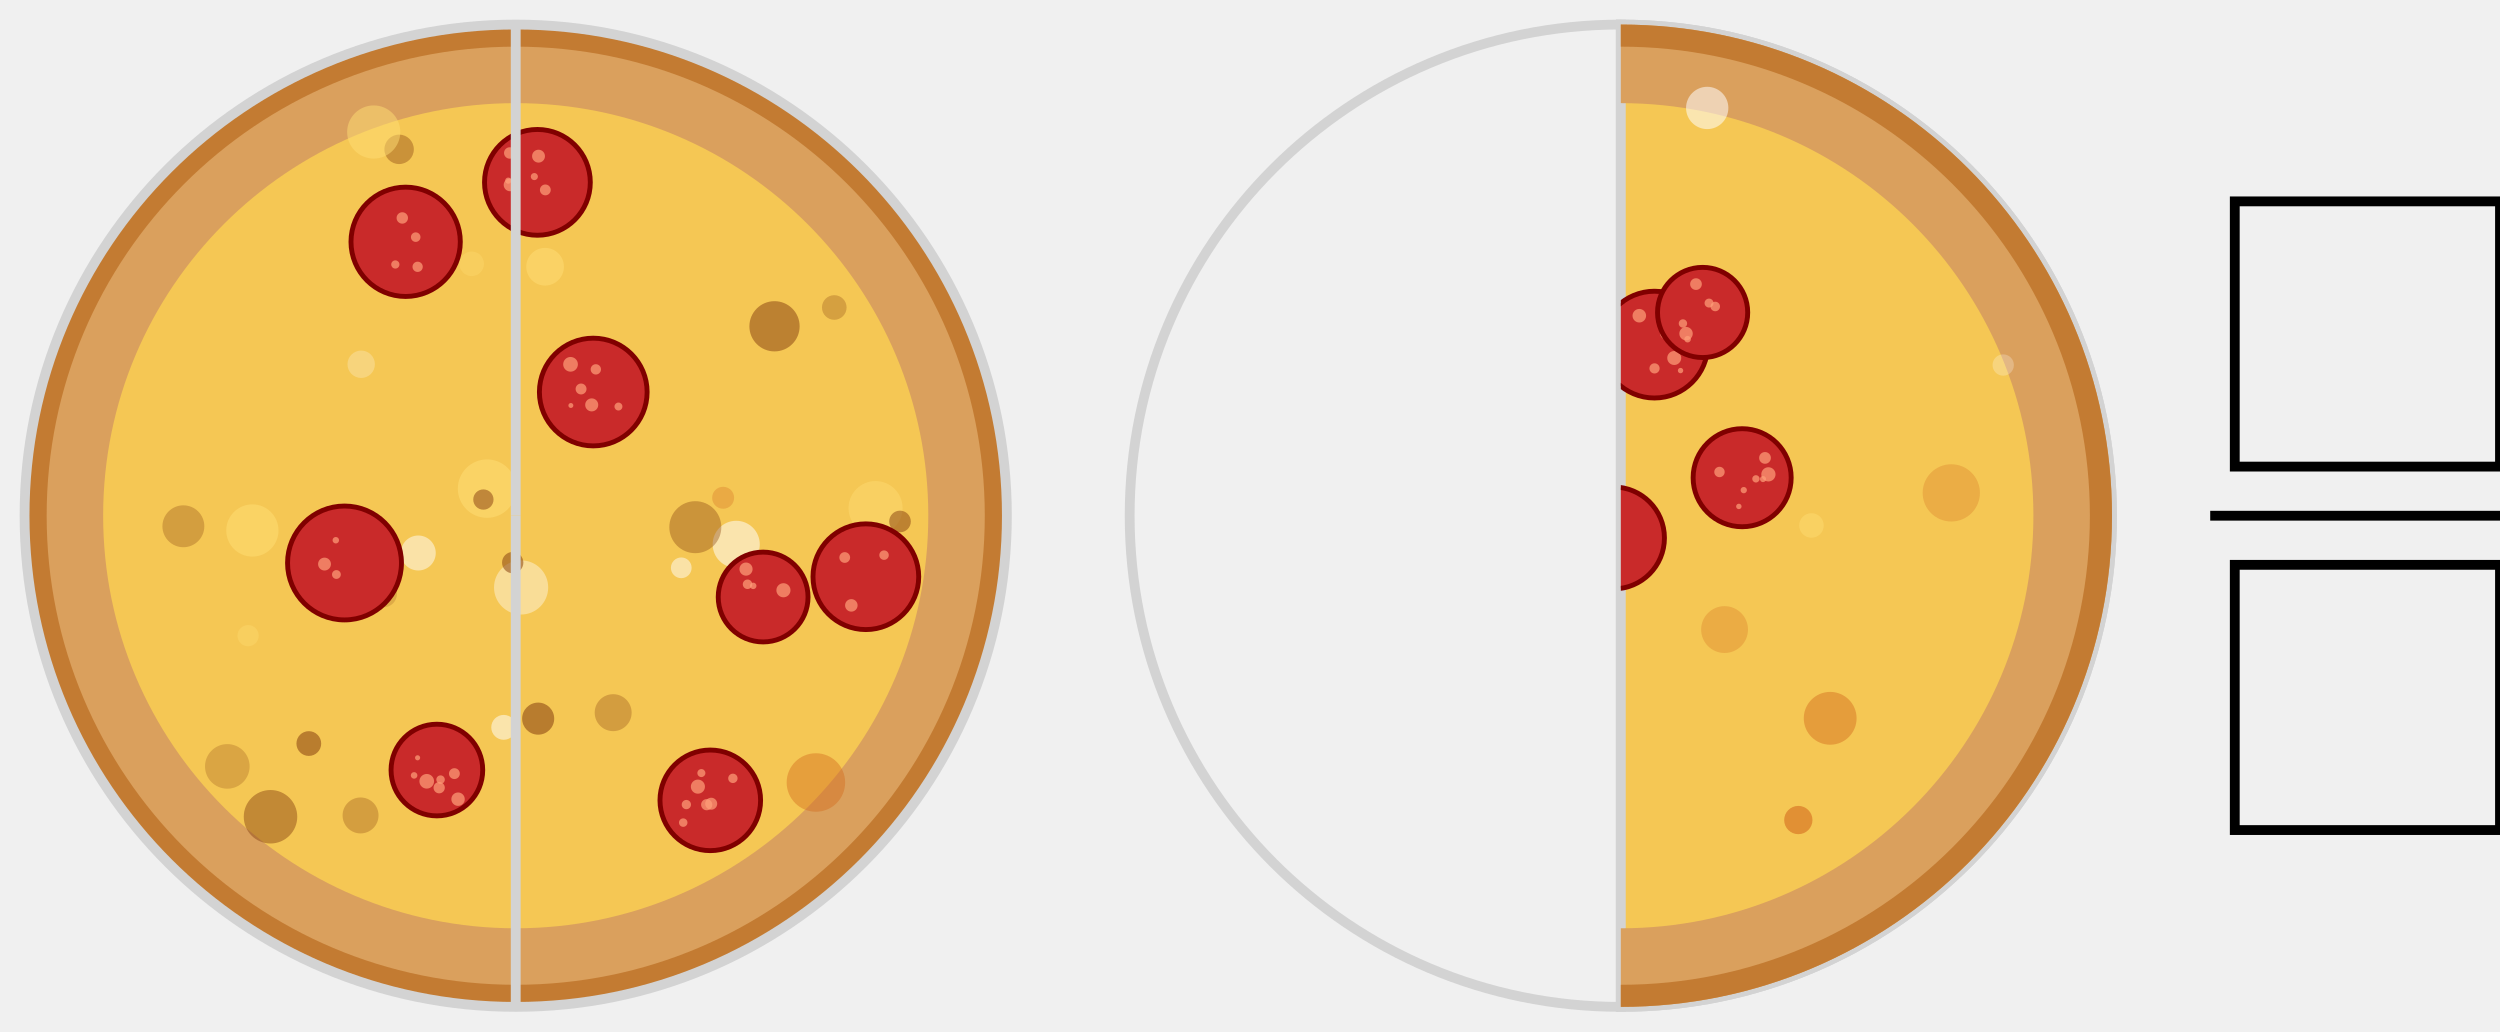
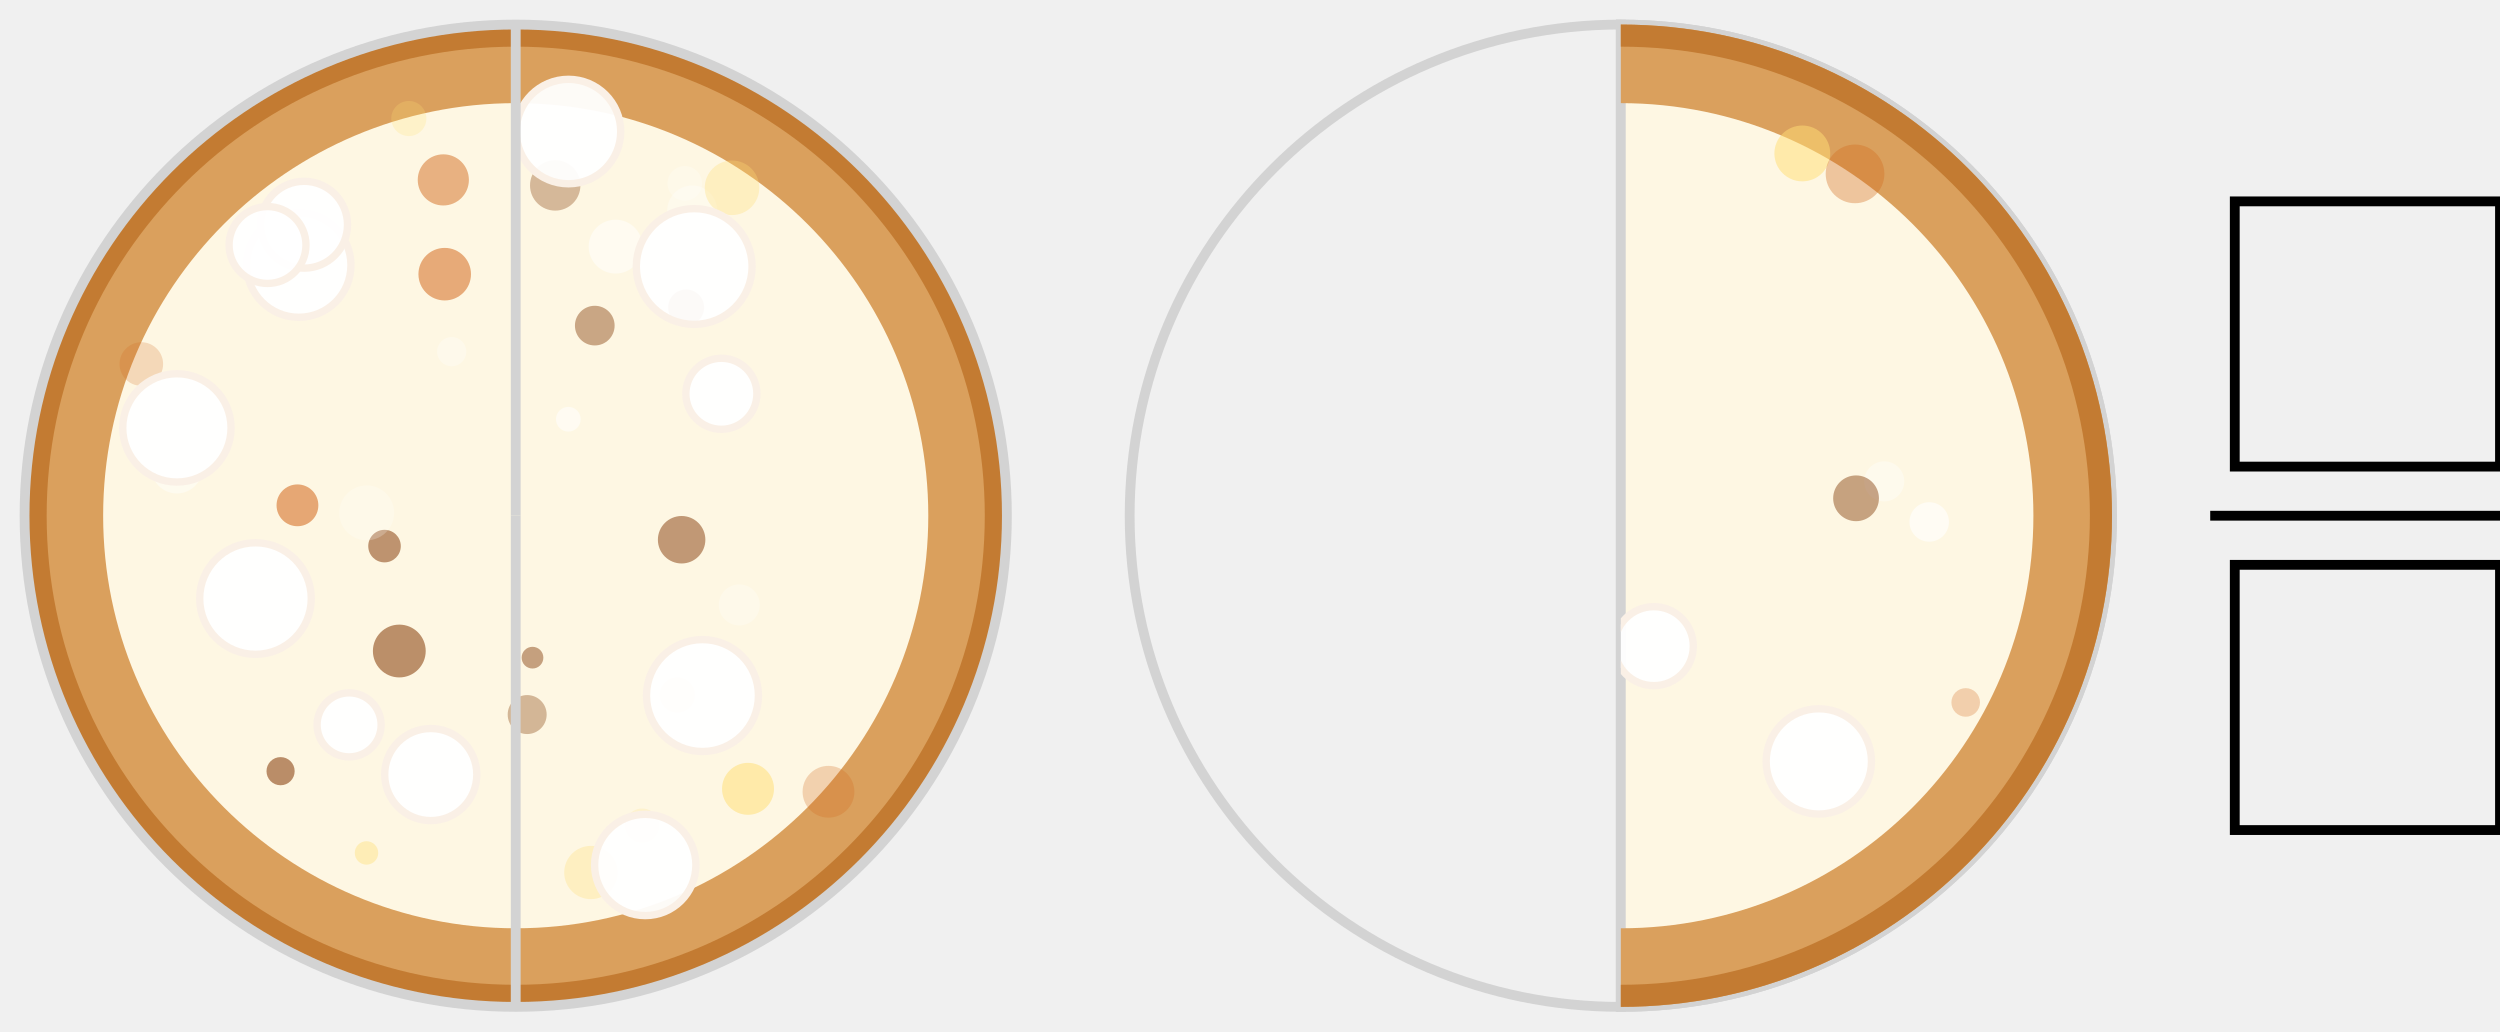
<svg xmlns="http://www.w3.org/2000/svg" xmlns:xlink="http://www.w3.org/1999/xlink" width="509.0" height="210.0">
  <svg x="0.0" y="0.0" width="210.0" height="210.0" viewBox="0 0 210 210">
    <defs>
-       <clipPath id="clip-4523931680-4509363408">
+       <clipPath id="clip-4515428384-4502092624">
        <circle cx="105.0" cy="105.0" r="100" fill="none" />
      </clipPath>
    </defs>
    <g>
-       <circle cx="105.0" cy="105.0" r="100" fill="#F5C754" />
-       <use xlink:href="#clip-4523931680-4509363408" />
-       <g clip-path="url(#clip-4523931680-4509363408)">
+       <circle cx="105.0" cy="105.0" r="100" fill="#FEF7E3" />
+       <use xlink:href="#clip-4515428384-4502092624" />
+       <g clip-path="url(#clip-4515428384-4502092624)">
        <circle cx="105.0" cy="105.0" r="92" stroke="#DAA05D" stroke-width="16" fill="none" />
        <circle cx="105.0" cy="105.0" r="98" stroke="#C37B32" stroke-width="5" fill="none" />
-         <circle cx="81.259" cy="30.407" r="2.997" fill="#8B4513" fill-opacity="0.409" />
-         <circle cx="138.706" cy="115.607" r="2.109" fill="#FFFFFF" fill-opacity="0.484" />
-         <circle cx="149.895" cy="110.828" r="4.796" fill="#FFFFFF" fill-opacity="0.516" />
-         <circle cx="110.981" cy="54.305" r="3.832" fill="#FFDE75" fill-opacity="0.524" />
-         <circle cx="50.514" cy="129.424" r="2.163" fill="#FFDE75" fill-opacity="0.348" />
-         <circle cx="55.074" cy="166.291" r="5.445" fill="#8B4513" fill-opacity="0.478" />
-         <circle cx="85.157" cy="112.59" r="3.56" fill="#FFFFFF" fill-opacity="0.487" />
-         <circle cx="102.555" cy="148.087" r="2.533" fill="#FFFFFF" fill-opacity="0.51" />
-         <circle cx="169.858" cy="62.604" r="2.507" fill="#8B4513" fill-opacity="0.3" />
-         <circle cx="96.038" cy="53.714" r="2.494" fill="#FFDE75" fill-opacity="0.332" />
-         <circle cx="106.097" cy="119.603" r="5.514" fill="#FFFFFF" fill-opacity="0.393" />
-         <circle cx="99.162" cy="99.484" r="5.946" fill="#FFDE75" fill-opacity="0.521" />
-         <circle cx="157.691" cy="66.433" r="5.115" fill="#8B4513" fill-opacity="0.539" />
-         <circle cx="178.264" cy="103.442" r="5.497" fill="#FFDE75" fill-opacity="0.418" />
-         <circle cx="124.841" cy="145.098" r="3.762" fill="#8B4513" fill-opacity="0.324" />
-         <circle cx="62.874" cy="151.387" r="2.521" fill="#8B4513" fill-opacity="0.568" />
-         <circle cx="51.384" cy="108.005" r="5.318" fill="#FFDE75" fill-opacity="0.508" />
-         <circle cx="141.568" cy="107.334" r="5.295" fill="#8B4513" fill-opacity="0.391" />
-         <circle cx="73.409" cy="166.025" r="3.66" fill="#8B4513" fill-opacity="0.31" />
-         <circle cx="73.539" cy="74.164" r="2.788" fill="#FFFFFF" fill-opacity="0.237" />
-         <circle cx="46.281" cy="156.038" r="4.54" fill="#8B4513" fill-opacity="0.254" />
-         <circle cx="166.118" cy="159.316" r="5.955" fill="#D2691E" fill-opacity="0.428" />
-         <circle cx="78.086" cy="120.913" r="2.736" fill="#8B4513" fill-opacity="0.212" />
-         <circle cx="37.335" cy="107.149" r="4.266" fill="#8B4513" fill-opacity="0.32" />
-         <circle cx="109.571" cy="146.314" r="3.265" fill="#8B4513" fill-opacity="0.571" />
-         <circle cx="98.418" cy="101.707" r="2.065" fill="#8B4513" fill-opacity="0.531" />
-         <circle cx="104.387" cy="114.548" r="2.172" fill="#8B4513" fill-opacity="0.547" />
-         <circle cx="183.243" cy="106.172" r="2.203" fill="#8B4513" fill-opacity="0.524" />
-         <circle cx="76.089" cy="26.877" r="5.411" fill="#FFDE75" fill-opacity="0.491" />
-         <circle cx="147.23" cy="101.346" r="2.237" fill="#D2691E" fill-opacity="0.303" />
-         <circle cx="109.417" cy="37.128" r="10.768" fill="#C92A2A" stroke="#800000" stroke-width="1" />
-         <circle cx="108.792" cy="35.951" r="0.727" fill="#FFA07A" fill-opacity="0.7" />
-         <circle cx="109.642" cy="31.796" r="1.313" fill="#FFA07A" fill-opacity="0.7" />
-         <circle cx="103.842" cy="37.643" r="1.293" fill="#FFA07A" fill-opacity="0.7" />
-         <circle cx="103.784" cy="31.145" r="1.166" fill="#FFA07A" fill-opacity="0.7" />
-         <circle cx="111.029" cy="38.666" r="1.104" fill="#FFA07A" fill-opacity="0.7" />
-         <circle cx="103.481" cy="36.779" r="0.633" fill="#FFA07A" fill-opacity="0.7" />
-         <circle cx="120.789" cy="79.818" r="10.965" fill="#C92A2A" stroke="#800000" stroke-width="1" />
-         <circle cx="116.162" cy="74.175" r="1.498" fill="#FFA07A" fill-opacity="0.7" />
-         <circle cx="121.311" cy="75.203" r="1.054" fill="#FFA07A" fill-opacity="0.7" />
-         <circle cx="116.229" cy="82.558" r="0.506" fill="#FFA07A" fill-opacity="0.7" />
-         <circle cx="120.472" cy="82.435" r="1.329" fill="#FFA07A" fill-opacity="0.7" />
-         <circle cx="118.306" cy="79.198" r="1.112" fill="#FFA07A" fill-opacity="0.7" />
-         <circle cx="125.915" cy="82.77" r="0.809" fill="#FFA07A" fill-opacity="0.7" />
-         <circle cx="176.287" cy="117.421" r="10.762" fill="#C92A2A" stroke="#800000" stroke-width="1" />
-         <circle cx="179.993" cy="113.027" r="0.964" fill="#FFA07A" fill-opacity="0.7" />
-         <circle cx="171.988" cy="113.509" r="1.095" fill="#FFA07A" fill-opacity="0.7" />
-         <circle cx="173.332" cy="123.254" r="1.275" fill="#FFA07A" fill-opacity="0.7" />
-         <circle cx="88.949" cy="156.782" r="9.331" fill="#C92A2A" stroke="#800000" stroke-width="1" />
-         <circle cx="92.515" cy="157.509" r="1.107" fill="#FFA07A" fill-opacity="0.7" />
-         <circle cx="89.416" cy="160.376" r="1.15" fill="#FFA07A" fill-opacity="0.7" />
-         <circle cx="93.261" cy="162.711" r="1.365" fill="#FFA07A" fill-opacity="0.7" />
-         <circle cx="86.884" cy="159.07" r="1.492" fill="#FFA07A" fill-opacity="0.7" />
-         <circle cx="85.021" cy="154.288" r="0.523" fill="#FFA07A" fill-opacity="0.7" />
-         <circle cx="84.312" cy="157.872" r="0.671" fill="#FFA07A" fill-opacity="0.7" />
-         <circle cx="89.699" cy="158.729" r="0.864" fill="#FFA07A" fill-opacity="0.7" />
-         <circle cx="82.589" cy="49.232" r="11.128" fill="#C92A2A" stroke="#800000" stroke-width="1" />
-         <circle cx="85.031" cy="54.323" r="1.046" fill="#FFA07A" fill-opacity="0.7" />
-         <circle cx="81.906" cy="44.375" r="1.163" fill="#FFA07A" fill-opacity="0.7" />
-         <circle cx="80.49" cy="53.847" r="0.839" fill="#FFA07A" fill-opacity="0.7" />
-         <circle cx="84.64" cy="48.28" r="0.974" fill="#FFA07A" fill-opacity="0.7" />
-         <circle cx="144.614" cy="162.949" r="10.241" fill="#C92A2A" stroke="#800000" stroke-width="1" />
-         <circle cx="142.093" cy="160.16" r="1.437" fill="#FFA07A" fill-opacity="0.7" />
-         <circle cx="144.801" cy="163.639" r="1.222" fill="#FFA07A" fill-opacity="0.7" />
-         <circle cx="139.104" cy="167.482" r="0.864" fill="#FFA07A" fill-opacity="0.7" />
-         <circle cx="142.801" cy="157.397" r="0.818" fill="#FFA07A" fill-opacity="0.7" />
-         <circle cx="149.216" cy="158.473" r="0.955" fill="#FFA07A" fill-opacity="0.7" />
-         <circle cx="143.881" cy="163.836" r="1.139" fill="#FFA07A" fill-opacity="0.7" />
-         <circle cx="139.742" cy="163.812" r="0.946" fill="#FFA07A" fill-opacity="0.7" />
-         <circle cx="70.141" cy="114.622" r="11.593" fill="#C92A2A" stroke="#800000" stroke-width="1" />
-         <circle cx="68.371" cy="109.992" r="0.661" fill="#FFA07A" fill-opacity="0.7" />
-         <circle cx="66.073" cy="114.846" r="1.313" fill="#FFA07A" fill-opacity="0.7" />
-         <circle cx="68.494" cy="116.969" r="0.898" fill="#FFA07A" fill-opacity="0.7" />
-         <circle cx="155.375" cy="121.554" r="9.142" fill="#C92A2A" stroke="#800000" stroke-width="1" />
-         <circle cx="159.508" cy="120.176" r="1.438" fill="#FFA07A" fill-opacity="0.7" />
-         <circle cx="153.355" cy="119.285" r="0.661" fill="#FFA07A" fill-opacity="0.7" />
-         <circle cx="152.199" cy="118.959" r="0.968" fill="#FFA07A" fill-opacity="0.7" />
-         <circle cx="151.889" cy="115.868" r="1.339" fill="#FFA07A" fill-opacity="0.7" />
+         <circle cx="137.9" cy="141.506" r="3.564" fill="#FFDE75" fill-opacity="0.297" />
+         <circle cx="60.56" cy="102.884" r="4.256" fill="#D2691E" fill-opacity="0.561" />
+         <circle cx="140.944" cy="42.879" r="5.1" fill="#FFFFFF" fill-opacity="0.315" />
+         <circle cx="90.544" cy="55.822" r="5.351" fill="#D2691E" fill-opacity="0.542" />
+         <circle cx="150.518" cy="123.162" r="4.175" fill="#FFFFFF" fill-opacity="0.253" />
+         <circle cx="115.712" cy="85.357" r="2.52" fill="#FFFFFF" fill-opacity="0.522" />
+         <circle cx="81.299" cy="132.548" r="5.376" fill="#8B4513" fill-opacity="0.584" />
+         <circle cx="113.041" cy="37.753" r="5.129" fill="#8B4513" fill-opacity="0.352" />
+         <circle cx="121.097" cy="66.295" r="4.039" fill="#8B4513" fill-opacity="0.455" />
+         <circle cx="149.04" cy="38.235" r="5.554" fill="#FFDE75" fill-opacity="0.318" />
+         <circle cx="90.259" cy="36.629" r="5.208" fill="#D2691E" fill-opacity="0.496" />
+         <circle cx="139.423" cy="37.331" r="3.516" fill="#FFFFFF" fill-opacity="0.228" />
+         <circle cx="138.779" cy="109.891" r="4.834" fill="#8B4513" fill-opacity="0.53" />
+         <circle cx="146.401" cy="139.531" r="2.11" fill="#FFFFFF" fill-opacity="0.481" />
+         <circle cx="108.417" cy="133.902" r="2.211" fill="#8B4513" fill-opacity="0.486" />
+         <circle cx="168.68" cy="161.202" r="5.274" fill="#D2691E" fill-opacity="0.265" />
+         <circle cx="107.332" cy="145.485" r="3.968" fill="#8B4513" fill-opacity="0.364" />
+         <circle cx="91.963" cy="71.595" r="2.972" fill="#FFFFFF" fill-opacity="0.291" />
+         <circle cx="74.62" cy="173.658" r="2.39" fill="#FFDE75" fill-opacity="0.409" />
+         <circle cx="125.335" cy="50.212" r="5.483" fill="#FFFFFF" fill-opacity="0.5" />
+         <circle cx="78.289" cy="111.186" r="3.315" fill="#8B4513" fill-opacity="0.557" />
+         <circle cx="139.696" cy="62.601" r="3.656" fill="#8B4513" fill-opacity="0.544" />
+         <circle cx="28.772" cy="74.114" r="4.439" fill="#D2691E" fill-opacity="0.218" />
+         <circle cx="120.293" cy="177.646" r="5.424" fill="#FFDE75" fill-opacity="0.301" />
+         <circle cx="152.298" cy="160.605" r="5.289" fill="#FFDE75" fill-opacity="0.531" />
+         <circle cx="57.126" cy="157.012" r="2.867" fill="#8B4513" fill-opacity="0.591" />
+         <circle cx="83.239" cy="24.132" r="3.575" fill="#FFDE75" fill-opacity="0.229" />
+         <circle cx="130.734" cy="168.074" r="3.457" fill="#FFDE75" fill-opacity="0.205" />
+         <circle cx="36.02" cy="95.252" r="5.217" fill="#FFFFFF" fill-opacity="0.441" />
+         <circle cx="74.661" cy="104.418" r="5.586" fill="#FFFFFF" fill-opacity="0.22" />
+         <circle cx="115.742" cy="26.783" r="10.635" fill="#FFFFFF" fill-opacity="0.95" stroke="#FAF0E6" stroke-width="1.5" />
+         <circle cx="71.078" cy="147.585" r="6.519" fill="#FFFFFF" fill-opacity="0.95" stroke="#FAF0E6" stroke-width="1.5" />
+         <circle cx="52.015" cy="121.865" r="11.357" fill="#FFFFFF" fill-opacity="0.95" stroke="#FAF0E6" stroke-width="1.5" />
+         <circle cx="60.838" cy="53.982" r="10.617" fill="#FFFFFF" fill-opacity="0.95" stroke="#FAF0E6" stroke-width="1.5" />
+         <circle cx="131.372" cy="176.107" r="10.31" fill="#FFFFFF" fill-opacity="0.95" stroke="#FAF0E6" stroke-width="1.5" />
+         <circle cx="87.701" cy="157.7" r="9.376" fill="#FFFFFF" fill-opacity="0.95" stroke="#FAF0E6" stroke-width="1.5" />
+         <circle cx="143.021" cy="141.614" r="11.395" fill="#FFFFFF" fill-opacity="0.95" stroke="#FAF0E6" stroke-width="1.5" />
+         <circle cx="141.338" cy="54.26" r="11.783" fill="#FFFFFF" fill-opacity="0.95" stroke="#FAF0E6" stroke-width="1.5" />
+         <circle cx="146.87" cy="80.175" r="7.231" fill="#FFFFFF" fill-opacity="0.95" stroke="#FAF0E6" stroke-width="1.5" />
+         <circle cx="61.908" cy="45.755" r="8.843" fill="#FFFFFF" fill-opacity="0.95" stroke="#FAF0E6" stroke-width="1.5" />
+         <circle cx="36.017" cy="87.118" r="11.025" fill="#FFFFFF" fill-opacity="0.95" stroke="#FAF0E6" stroke-width="1.5" />
+         <circle cx="54.468" cy="49.884" r="7.828" fill="#FFFFFF" fill-opacity="0.95" stroke="#FAF0E6" stroke-width="1.5" />
      </g>
      <path d="M105.0,105.0 L105.0,5.0" stroke="lightgray" stroke-width="2" />
      <path d="M105.0,105.0 L105.0,205.0" stroke="lightgray" stroke-width="2" />
      <circle cx="105.0" cy="105.0" r="100" fill="none" stroke="lightgray" stroke-width="2" />
    </g>
  </svg>
  <svg x="225.0" y="0.0" width="284.0" height="210.0" viewBox="0 0 284.0 210">
    <defs>
-       <clipPath id="clip-4521353744-4469753424">
+       <clipPath id="clip-4512866832-4461435600">
        <path d="M105.0,105.0 L105.0,5.0 A100,100,0,0,1,105.0,205.0 Z" fill="none" />
      </clipPath>
    </defs>
    <g>
      <path d="M105.0,105.0 L105.0,5.0 A100,100,0,0,1,105.0,205.0 Z" fill="none" stroke="lightgray" stroke-width="2" />
      <path d="M105.0,105.0 L105.0,205.0 A100,100,0,0,1,105,5.0 Z" fill="none" stroke="lightgray" stroke-width="2" />
-       <path d="M105.0,105.0 L105.0,5.0 A100,100,0,0,1,105.0,205.0 Z" fill="#F5C754" stroke="lightgray" stroke-width="2" />
-       <use xlink:href="#clip-4521353744-4469753424" />
-       <g clip-path="url(#clip-4521353744-4469753424)">
+       <path d="M105.0,105.0 L105.0,5.0 A100,100,0,0,1,105.0,205.0 Z" fill="#FEF7E3" stroke="lightgray" stroke-width="2" />
+       <use xlink:href="#clip-4512866832-4461435600" />
+       <g clip-path="url(#clip-4512866832-4461435600)">
        <circle cx="105.0" cy="105.0" r="92" stroke="#DAA05D" stroke-width="16" fill="none" />
        <circle cx="105.0" cy="105.0" r="98" stroke="#C37B32" stroke-width="5" fill="none" />
-         <circle cx="78.193" cy="44.159" r="5.362" fill="#8B4513" fill-opacity="0.329" />
-         <circle cx="126.122" cy="128.18" r="4.769" fill="#D2691E" fill-opacity="0.286" />
-         <circle cx="83.825" cy="141.419" r="3.236" fill="#8B4513" fill-opacity="0.473" />
-         <circle cx="143.814" cy="106.984" r="2.495" fill="#FFDE75" fill-opacity="0.446" />
-         <circle cx="34.152" cy="99.843" r="3.875" fill="#FFDE75" fill-opacity="0.353" />
-         <circle cx="35.027" cy="102.947" r="3.648" fill="#FFDE75" fill-opacity="0.295" />
-         <circle cx="141.138" cy="166.96" r="2.88" fill="#D2691E" fill-opacity="0.584" />
-         <circle cx="92.024" cy="177.865" r="5.467" fill="#8B4513" fill-opacity="0.23" />
-         <circle cx="74.262" cy="73.64" r="2.355" fill="#D2691E" fill-opacity="0.247" />
-         <circle cx="182.855" cy="74.321" r="2.171" fill="#FFFFFF" fill-opacity="0.239" />
-         <circle cx="95.654" cy="95.819" r="3.476" fill="#FFDE75" fill-opacity="0.407" />
-         <circle cx="122.587" cy="21.978" r="4.307" fill="#FFFFFF" fill-opacity="0.528" />
-         <circle cx="147.625" cy="146.247" r="5.379" fill="#D2691E" fill-opacity="0.447" />
-         <circle cx="81.415" cy="140.63" r="2.758" fill="#8B4513" fill-opacity="0.317" />
-         <circle cx="172.282" cy="100.351" r="5.828" fill="#D2691E" fill-opacity="0.278" />
-         <circle cx="111.842" cy="70.163" r="10.869" fill="#C92A2A" stroke="#800000" stroke-width="1" />
-         <circle cx="117.159" cy="75.449" r="0.548" fill="#FFA07A" fill-opacity="0.7" />
-         <circle cx="111.863" cy="75.005" r="1.038" fill="#FFA07A" fill-opacity="0.7" />
-         <circle cx="108.763" cy="64.28" r="1.381" fill="#FFA07A" fill-opacity="0.7" />
-         <circle cx="114.403" cy="67.769" r="1.439" fill="#FFA07A" fill-opacity="0.7" />
-         <circle cx="115.874" cy="72.887" r="1.424" fill="#FFA07A" fill-opacity="0.7" />
-         <circle cx="103.505" cy="109.526" r="10.374" fill="#C92A2A" stroke="#800000" stroke-width="1" />
-         <circle cx="99.817" cy="105.009" r="1.335" fill="#FFA07A" fill-opacity="0.7" />
-         <circle cx="97.801" cy="107.151" r="1.064" fill="#FFA07A" fill-opacity="0.7" />
-         <circle cx="100.779" cy="109.966" r="1.007" fill="#FFA07A" fill-opacity="0.7" />
-         <circle cx="103.045" cy="107.106" r="0.661" fill="#FFA07A" fill-opacity="0.7" />
-         <circle cx="129.701" cy="97.263" r="9.98" fill="#C92A2A" stroke="#800000" stroke-width="1" />
-         <circle cx="134.356" cy="93.23" r="1.197" fill="#FFA07A" fill-opacity="0.7" />
-         <circle cx="133.95" cy="97.541" r="0.622" fill="#FFA07A" fill-opacity="0.7" />
-         <circle cx="132.506" cy="97.491" r="0.75" fill="#FFA07A" fill-opacity="0.7" />
-         <circle cx="130.027" cy="99.79" r="0.645" fill="#FFA07A" fill-opacity="0.7" />
-         <circle cx="129.028" cy="103.11" r="0.555" fill="#FFA07A" fill-opacity="0.7" />
-         <circle cx="125.086" cy="96.096" r="1.06" fill="#FFA07A" fill-opacity="0.7" />
-         <circle cx="135.049" cy="96.578" r="1.45" fill="#FFA07A" fill-opacity="0.7" />
-         <circle cx="121.653" cy="63.616" r="9.18" fill="#C92A2A" stroke="#800000" stroke-width="1" />
-         <circle cx="122.961" cy="61.706" r="0.913" fill="#FFA07A" fill-opacity="0.7" />
-         <circle cx="118.595" cy="69.057" r="0.672" fill="#FFA07A" fill-opacity="0.7" />
-         <circle cx="124.225" cy="62.4" r="0.971" fill="#FFA07A" fill-opacity="0.7" />
-         <circle cx="120.303" cy="57.842" r="1.192" fill="#FFA07A" fill-opacity="0.7" />
-         <circle cx="118.278" cy="67.926" r="1.368" fill="#FFA07A" fill-opacity="0.7" />
-         <circle cx="117.646" cy="65.86" r="0.854" fill="#FFA07A" fill-opacity="0.7" />
+         <circle cx="167.787" cy="106.271" r="4.021" fill="#FFFFFF" fill-opacity="0.599" />
+         <circle cx="30.493" cy="119.505" r="3.719" fill="#D2691E" fill-opacity="0.366" />
+         <circle cx="158.629" cy="98.006" r="4.072" fill="#FFFFFF" fill-opacity="0.374" />
+         <circle cx="81.861" cy="60.755" r="4.067" fill="#D2691E" fill-opacity="0.477" />
+         <circle cx="31.214" cy="136.358" r="4.601" fill="#FFFFFF" fill-opacity="0.576" />
+         <circle cx="175.217" cy="143.017" r="2.911" fill="#D2691E" fill-opacity="0.28" />
+         <circle cx="152.892" cy="101.455" r="4.659" fill="#8B4513" fill-opacity="0.478" />
+         <circle cx="141.951" cy="31.242" r="5.685" fill="#FFDE75" fill-opacity="0.508" />
+         <circle cx="84.747" cy="82.822" r="4.681" fill="#8B4513" fill-opacity="0.549" />
+         <circle cx="89.899" cy="113.566" r="5.137" fill="#FFDE75" fill-opacity="0.572" />
+         <circle cx="152.685" cy="35.403" r="5.976" fill="#D2691E" fill-opacity="0.354" />
+         <circle cx="101.122" cy="50.592" r="3.011" fill="#D2691E" fill-opacity="0.409" />
+         <circle cx="81.309" cy="68.664" r="4.731" fill="#FFDE75" fill-opacity="0.47" />
+         <circle cx="50.159" cy="159.143" r="3.744" fill="#8B4513" fill-opacity="0.547" />
+         <circle cx="45.223" cy="51.907" r="5.213" fill="#8B4513" fill-opacity="0.566" />
+         <circle cx="111.716" cy="131.557" r="8.041" fill="#FFFFFF" fill-opacity="0.95" stroke="#FAF0E6" stroke-width="1.5" />
+         <circle cx="75.89" cy="147.035" r="9.979" fill="#FFFFFF" fill-opacity="0.95" stroke="#FAF0E6" stroke-width="1.5" />
+         <circle cx="41.21" cy="74.156" r="11.756" fill="#FFFFFF" fill-opacity="0.95" stroke="#FAF0E6" stroke-width="1.5" />
+         <circle cx="145.312" cy="155.023" r="10.72" fill="#FFFFFF" fill-opacity="0.95" stroke="#FAF0E6" stroke-width="1.5" />
+         <circle cx="58.223" cy="95.792" r="11.128" fill="#FFFFFF" fill-opacity="0.95" stroke="#FAF0E6" stroke-width="1.5" />
+         <circle cx="43.665" cy="58.041" r="10.165" fill="#FFFFFF" fill-opacity="0.95" stroke="#FAF0E6" stroke-width="1.5" />
      </g>
      <rect x="230.0" y="41.0" width="54.0" height="54.0" fill="none" stroke="black" stroke-width="2" />
      <rect x="230.0" y="115.0" width="54.0" height="54.0" fill="none" stroke="black" stroke-width="2" />
      <path d="M225.0,105.0 L289.0,105.0" stroke="black" stroke-width="2" />
    </g>
  </svg>
</svg>
